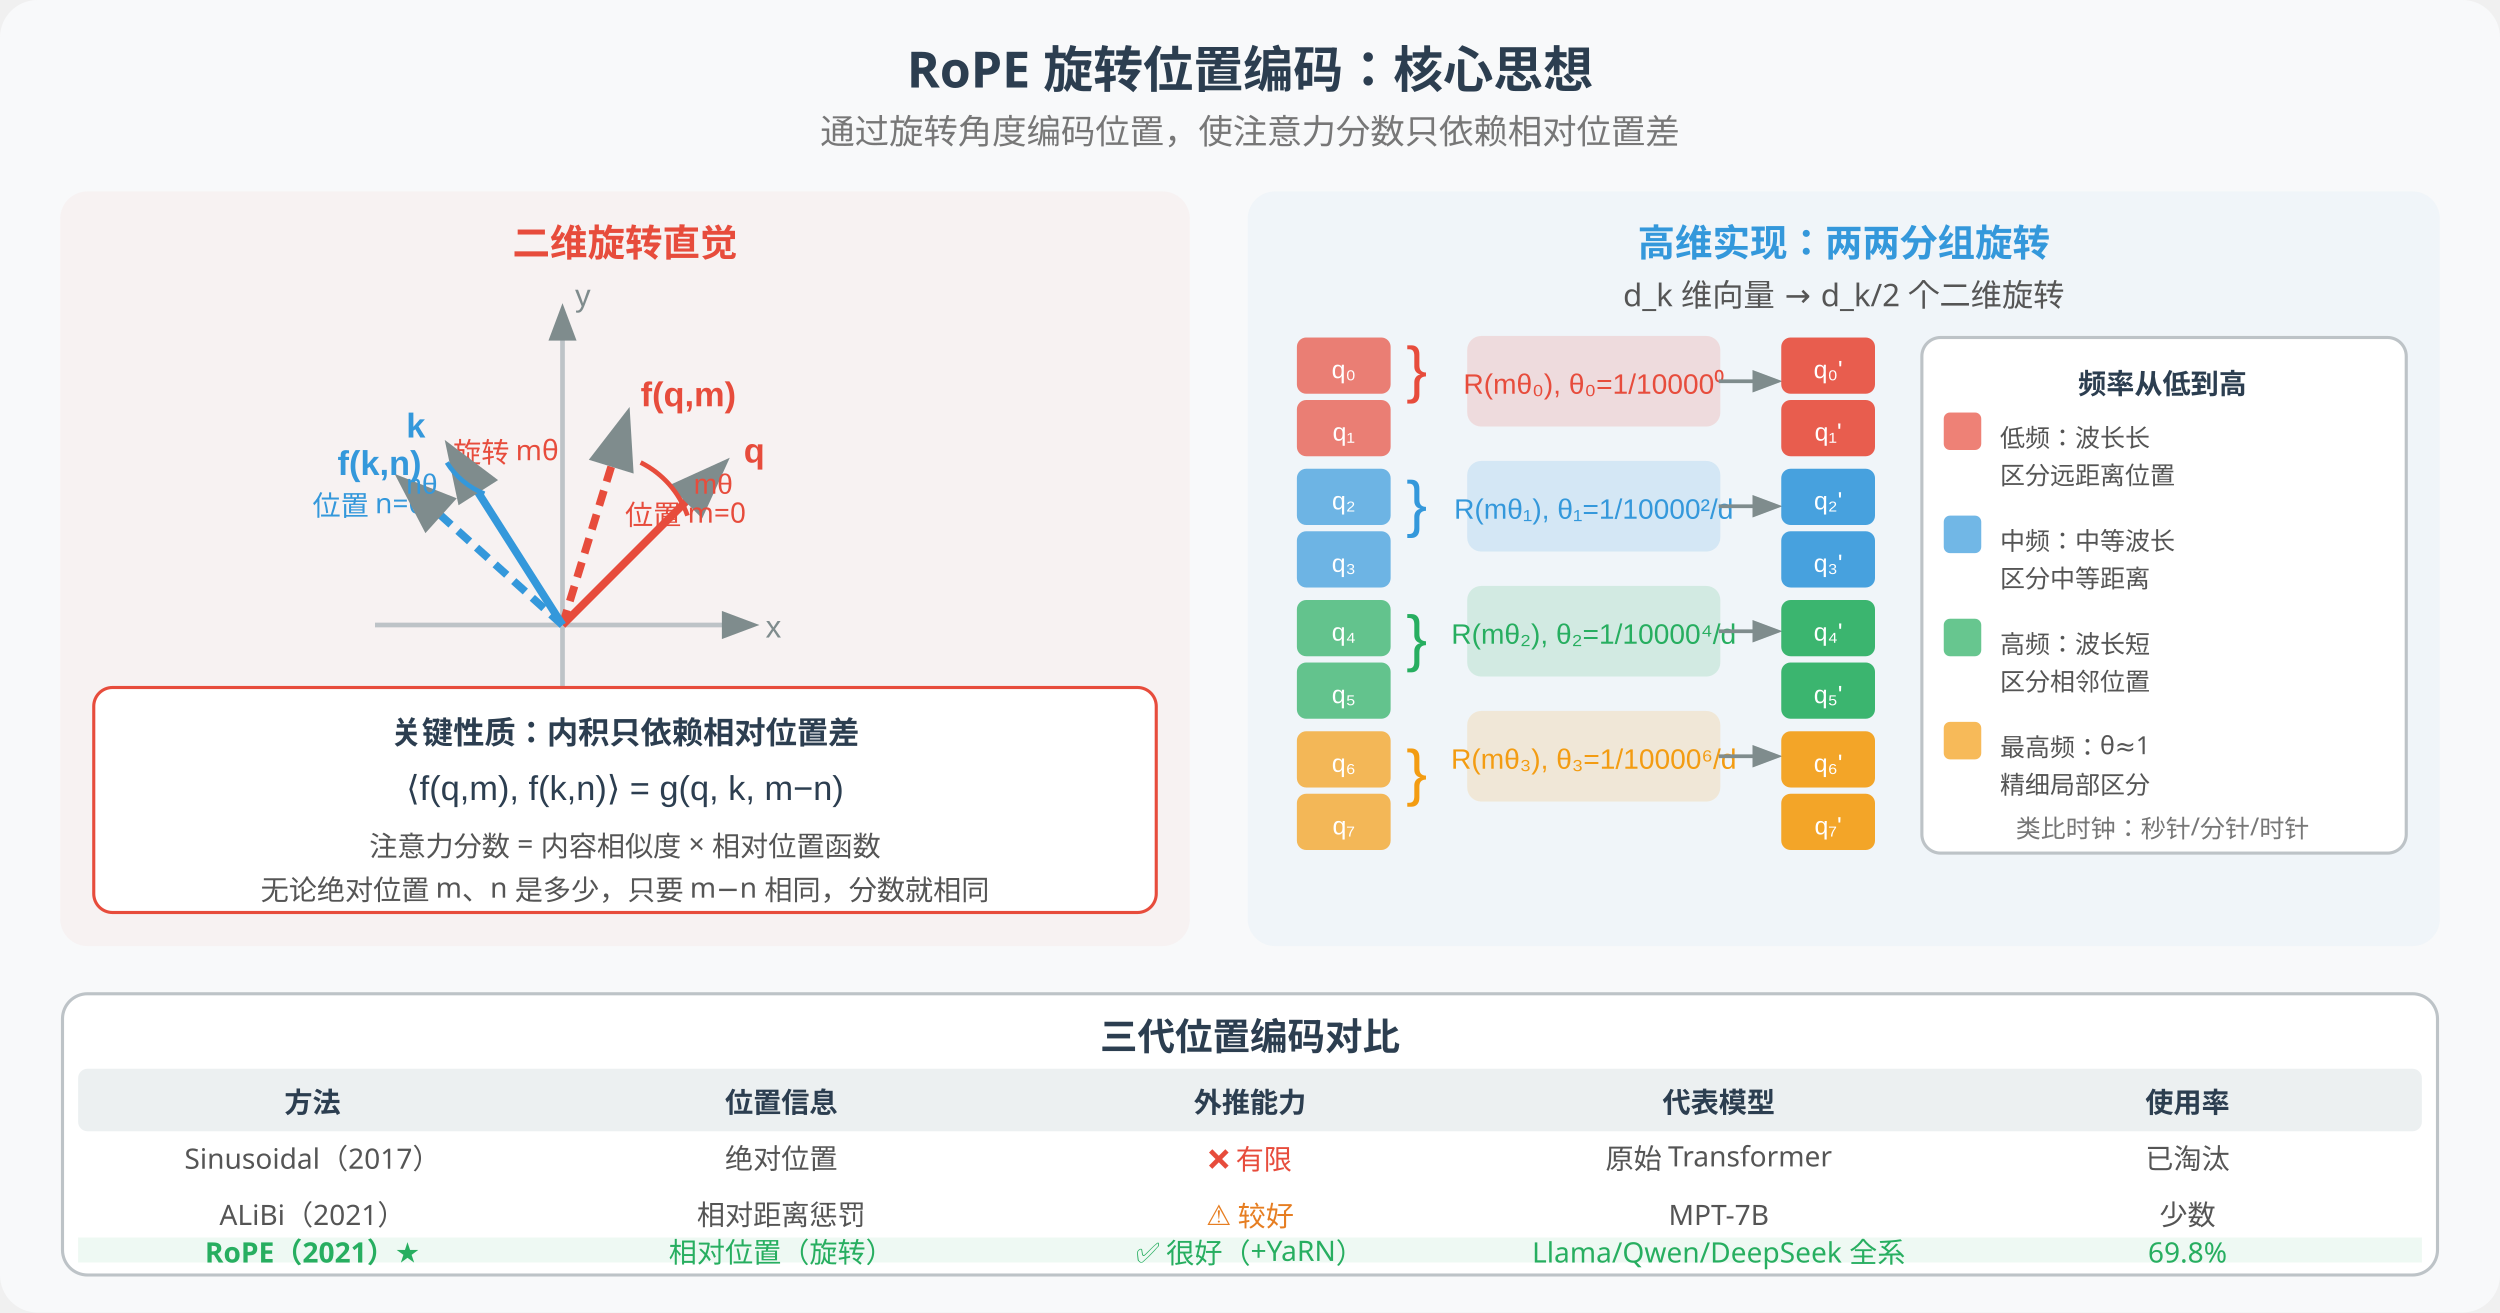
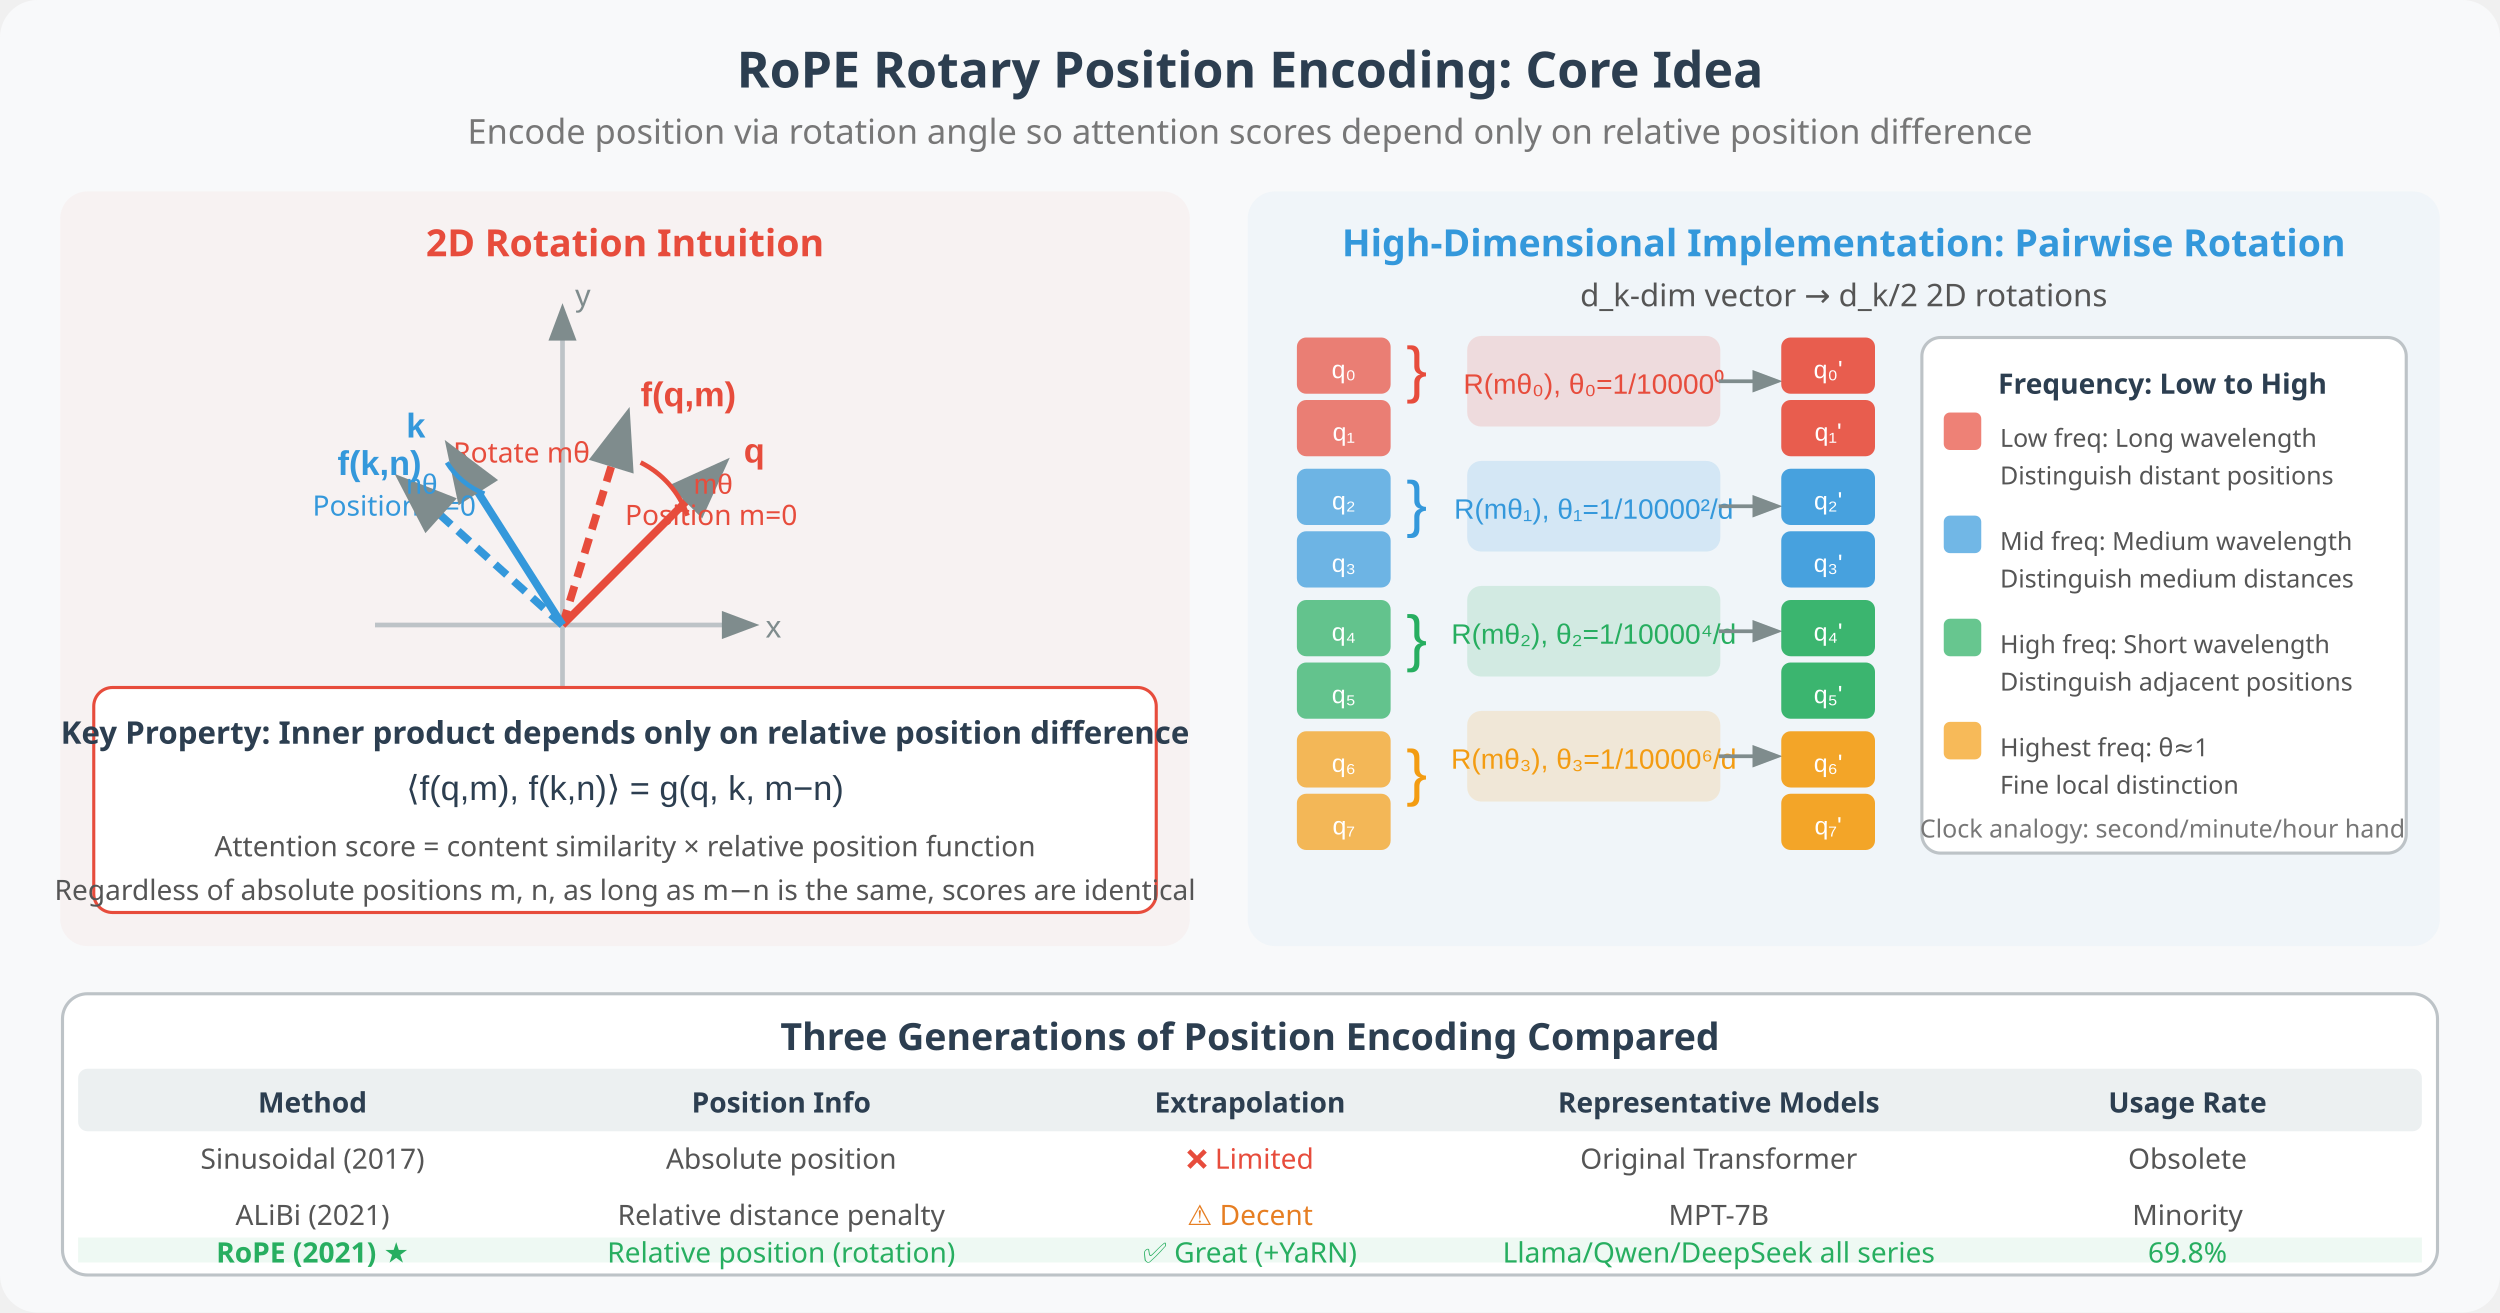
<svg xmlns="http://www.w3.org/2000/svg" viewBox="0 0 800 420" width="800" height="420">
  <defs>
    <marker id="arr-rope" markerWidth="8" markerHeight="8" refX="6" refY="3" orient="auto">
      <path d="M0,0 L0,6 L8,3 z" fill="#7f8c8d" />
    </marker>
  </defs>
  <rect width="800" height="420" fill="#f8f9fa" rx="12" />
-   <text x="400" y="28" text-anchor="middle" font-family="PingFang SC, Microsoft YaHei, sans-serif" font-size="16" font-weight="bold" fill="#2c3e50">RoPE 旋转位置编码：核心思想</text>
-   <text x="400" y="46" text-anchor="middle" font-family="PingFang SC, Microsoft YaHei, sans-serif" font-size="11" fill="#777">通过旋转角度编码位置，使注意力分数只依赖相对位置差</text>
+   <text x="400" y="28" text-anchor="middle" font-family="PingFang SC, Microsoft YaHei, sans-serif" font-size="16" font-weight="bold" fill="#2c3e50">RoPE Rotary Position Encoding: Core Idea</text>
+   <text x="400" y="46" text-anchor="middle" font-family="PingFang SC, Microsoft YaHei, sans-serif" font-size="11" fill="#777">Encode position via rotation angle so attention scores depend only on relative position difference</text>
  <rect x="20" y="62" width="360" height="240" rx="8" fill="#e74c3c" opacity="0.04" stroke="#e74c3c" stroke-width="1.5" />
-   <text x="200" y="82" text-anchor="middle" font-family="PingFang SC, Microsoft YaHei, sans-serif" font-size="12" font-weight="bold" fill="#e74c3c">二维旋转直觉</text>
+   <text x="200" y="82" text-anchor="middle" font-family="PingFang SC, Microsoft YaHei, sans-serif" font-size="12" font-weight="bold" fill="#e74c3c">2D Rotation Intuition</text>
  <line x1="120" y1="200" x2="240" y2="200" stroke="#bdc3c7" stroke-width="1.5" marker-end="url(#arr-rope)" />
  <line x1="180" y1="260" x2="180" y2="100" stroke="#bdc3c7" stroke-width="1.5" marker-end="url(#arr-rope)" />
  <text x="245" y="204" font-family="Arial, sans-serif" font-size="10" fill="#7f8c8d">x</text>
  <text x="184" y="98" font-family="Arial, sans-serif" font-size="10" fill="#7f8c8d">y</text>
  <line x1="180" y1="200" x2="230" y2="150" stroke="#e74c3c" stroke-width="2.5" marker-end="url(#arr-rope)" />
  <text x="238" y="148" font-family="Arial, sans-serif" font-size="11" font-weight="bold" fill="#e74c3c">q</text>
-   <text x="200" y="168" font-family="PingFang SC, Microsoft YaHei, sans-serif" font-size="9" fill="#e74c3c">位置 m=0</text>
+   <text x="200" y="168" font-family="PingFang SC, Microsoft YaHei, sans-serif" font-size="9" fill="#e74c3c">Position m=0</text>
  <line x1="180" y1="200" x2="200" y2="135" stroke="#e74c3c" stroke-width="2.5" stroke-dasharray="5,3" marker-end="url(#arr-rope)" />
  <text x="205" y="130" font-family="Arial, sans-serif" font-size="11" font-weight="bold" fill="#e74c3c">f(q,m)</text>
-   <text x="145" y="148" font-family="PingFang SC, Microsoft YaHei, sans-serif" font-size="9" fill="#e74c3c">旋转 mθ</text>
+   <text x="145" y="148" font-family="PingFang SC, Microsoft YaHei, sans-serif" font-size="9" fill="#e74c3c">Rotate mθ</text>
  <path d="M 220 165 A 30 30 0 0 0 205 148" fill="none" stroke="#e74c3c" stroke-width="1.5" />
  <text x="222" y="158" font-family="Arial, sans-serif" font-size="9" fill="#e74c3c">mθ</text>
  <line x1="180" y1="200" x2="145" y2="145" stroke="#3498db" stroke-width="2.5" marker-end="url(#arr-rope)" />
  <text x="130" y="140" font-family="Arial, sans-serif" font-size="11" font-weight="bold" fill="#3498db">k</text>
-   <text x="100" y="165" font-family="PingFang SC, Microsoft YaHei, sans-serif" font-size="9" fill="#3498db">位置 n=0</text>
+   <text x="100" y="165" font-family="PingFang SC, Microsoft YaHei, sans-serif" font-size="9" fill="#3498db">Position n=0</text>
  <line x1="180" y1="200" x2="130" y2="155" stroke="#3498db" stroke-width="2.5" stroke-dasharray="5,3" marker-end="url(#arr-rope)" />
  <text x="108" y="152" font-family="Arial, sans-serif" font-size="11" font-weight="bold" fill="#3498db">f(k,n)</text>
  <path d="M 155 158 A 25 25 0 0 1 143 148" fill="none" stroke="#3498db" stroke-width="1.5" />
  <text x="130" y="158" font-family="Arial, sans-serif" font-size="9" fill="#3498db">nθ</text>
  <rect x="30" y="220" width="340" height="72" rx="6" fill="white" stroke="#e74c3c" stroke-width="1" />
-   <text x="200" y="238" text-anchor="middle" font-family="PingFang SC, Microsoft YaHei, sans-serif" font-size="10" font-weight="bold" fill="#2c3e50">关键性质：内积只依赖相对位置差</text>
+   <text x="200" y="238" text-anchor="middle" font-family="PingFang SC, Microsoft YaHei, sans-serif" font-size="10" font-weight="bold" fill="#2c3e50">Key Property: Inner product depends only on relative position difference</text>
  <text x="200" y="256" text-anchor="middle" font-family="Arial, sans-serif" font-size="11" fill="#2c3e50">⟨f(q,m), f(k,n)⟩ = g(q, k, m−n)</text>
-   <text x="200" y="274" text-anchor="middle" font-family="PingFang SC, Microsoft YaHei, sans-serif" font-size="9" fill="#555">注意力分数 = 内容相似度 × 相对位置函数</text>
-   <text x="200" y="288" text-anchor="middle" font-family="PingFang SC, Microsoft YaHei, sans-serif" font-size="9" fill="#555">无论绝对位置 m、n 是多少，只要 m−n 相同，分数就相同</text>
+   <text x="200" y="274" text-anchor="middle" font-family="PingFang SC, Microsoft YaHei, sans-serif" font-size="9" fill="#555">Attention score = content similarity × relative position function</text>
+   <text x="200" y="288" text-anchor="middle" font-family="PingFang SC, Microsoft YaHei, sans-serif" font-size="9" fill="#555">Regardless of absolute positions m, n, as long as m−n is the same, scores are identical</text>
  <rect x="400" y="62" width="380" height="240" rx="8" fill="#3498db" opacity="0.04" stroke="#3498db" stroke-width="1.5" />
-   <text x="590" y="82" text-anchor="middle" font-family="PingFang SC, Microsoft YaHei, sans-serif" font-size="12" font-weight="bold" fill="#3498db">高维实现：两两分组旋转</text>
-   <text x="590" y="98" text-anchor="middle" font-family="PingFang SC, Microsoft YaHei, sans-serif" font-size="10" fill="#555">d_k 维向量 → d_k/2 个二维旋转</text>
+   <text x="590" y="82" text-anchor="middle" font-family="PingFang SC, Microsoft YaHei, sans-serif" font-size="12" font-weight="bold" fill="#3498db">High-Dimensional Implementation: Pairwise Rotation</text>
+   <text x="590" y="98" text-anchor="middle" font-family="PingFang SC, Microsoft YaHei, sans-serif" font-size="10" fill="#555">d_k-dim vector → d_k/2 2D rotations</text>
  <rect x="415" y="108" width="30" height="18" rx="3" fill="#e74c3c" opacity="0.7" />
  <text x="430" y="121" text-anchor="middle" font-family="Arial, sans-serif" font-size="8" fill="white">q₀</text>
  <rect x="415" y="128" width="30" height="18" rx="3" fill="#e74c3c" opacity="0.7" />
  <text x="430" y="141" text-anchor="middle" font-family="Arial, sans-serif" font-size="8" fill="white">q₁</text>
  <rect x="415" y="150" width="30" height="18" rx="3" fill="#3498db" opacity="0.7" />
  <text x="430" y="163" text-anchor="middle" font-family="Arial, sans-serif" font-size="8" fill="white">q₂</text>
  <rect x="415" y="170" width="30" height="18" rx="3" fill="#3498db" opacity="0.7" />
  <text x="430" y="183" text-anchor="middle" font-family="Arial, sans-serif" font-size="8" fill="white">q₃</text>
  <rect x="415" y="192" width="30" height="18" rx="3" fill="#27ae60" opacity="0.7" />
  <text x="430" y="205" text-anchor="middle" font-family="Arial, sans-serif" font-size="8" fill="white">q₄</text>
  <rect x="415" y="212" width="30" height="18" rx="3" fill="#27ae60" opacity="0.7" />
  <text x="430" y="225" text-anchor="middle" font-family="Arial, sans-serif" font-size="8" fill="white">q₅</text>
  <rect x="415" y="234" width="30" height="18" rx="3" fill="#f39c12" opacity="0.7" />
  <text x="430" y="247" text-anchor="middle" font-family="Arial, sans-serif" font-size="8" fill="white">q₆</text>
  <rect x="415" y="254" width="30" height="18" rx="3" fill="#f39c12" opacity="0.7" />
  <text x="430" y="267" text-anchor="middle" font-family="Arial, sans-serif" font-size="8" fill="white">q₇</text>
  <text x="450" y="125" font-family="Arial, sans-serif" font-size="20" fill="#e74c3c">}</text>
  <text x="450" y="168" font-family="Arial, sans-serif" font-size="20" fill="#3498db">}</text>
  <text x="450" y="211" font-family="Arial, sans-serif" font-size="20" fill="#27ae60">}</text>
  <text x="450" y="254" font-family="Arial, sans-serif" font-size="20" fill="#f39c12">}</text>
  <rect x="470" y="108" width="80" height="28" rx="4" fill="#e74c3c" opacity="0.15" stroke="#e74c3c" stroke-width="1" />
  <text x="510" y="126" text-anchor="middle" font-family="Arial, sans-serif" font-size="9" fill="#e74c3c">R(mθ₀), θ₀=1/10000⁰</text>
  <rect x="470" y="148" width="80" height="28" rx="4" fill="#3498db" opacity="0.15" stroke="#3498db" stroke-width="1" />
  <text x="510" y="166" text-anchor="middle" font-family="Arial, sans-serif" font-size="9" fill="#3498db">R(mθ₁), θ₁=1/10000²/d</text>
  <rect x="470" y="188" width="80" height="28" rx="4" fill="#27ae60" opacity="0.15" stroke="#27ae60" stroke-width="1" />
  <text x="510" y="206" text-anchor="middle" font-family="Arial, sans-serif" font-size="9" fill="#27ae60">R(mθ₂), θ₂=1/10000⁴/d</text>
  <rect x="470" y="228" width="80" height="28" rx="4" fill="#f39c12" opacity="0.15" stroke="#f39c12" stroke-width="1" />
  <text x="510" y="246" text-anchor="middle" font-family="Arial, sans-serif" font-size="9" fill="#f39c12">R(mθ₃), θ₃=1/10000⁶/d</text>
  <line x1="550" y1="122" x2="568" y2="122" stroke="#7f8c8d" stroke-width="1.2" marker-end="url(#arr-rope)" />
  <line x1="550" y1="162" x2="568" y2="162" stroke="#7f8c8d" stroke-width="1.2" marker-end="url(#arr-rope)" />
  <line x1="550" y1="202" x2="568" y2="202" stroke="#7f8c8d" stroke-width="1.2" marker-end="url(#arr-rope)" />
  <line x1="550" y1="242" x2="568" y2="242" stroke="#7f8c8d" stroke-width="1.2" marker-end="url(#arr-rope)" />
  <rect x="570" y="108" width="30" height="18" rx="3" fill="#e74c3c" opacity="0.9" />
  <text x="585" y="121" text-anchor="middle" font-family="Arial, sans-serif" font-size="8" fill="white">q₀'</text>
  <rect x="570" y="128" width="30" height="18" rx="3" fill="#e74c3c" opacity="0.9" />
  <text x="585" y="141" text-anchor="middle" font-family="Arial, sans-serif" font-size="8" fill="white">q₁'</text>
  <rect x="570" y="150" width="30" height="18" rx="3" fill="#3498db" opacity="0.9" />
  <text x="585" y="163" text-anchor="middle" font-family="Arial, sans-serif" font-size="8" fill="white">q₂'</text>
  <rect x="570" y="170" width="30" height="18" rx="3" fill="#3498db" opacity="0.9" />
  <text x="585" y="183" text-anchor="middle" font-family="Arial, sans-serif" font-size="8" fill="white">q₃'</text>
  <rect x="570" y="192" width="30" height="18" rx="3" fill="#27ae60" opacity="0.9" />
  <text x="585" y="205" text-anchor="middle" font-family="Arial, sans-serif" font-size="8" fill="white">q₄'</text>
  <rect x="570" y="212" width="30" height="18" rx="3" fill="#27ae60" opacity="0.9" />
  <text x="585" y="225" text-anchor="middle" font-family="Arial, sans-serif" font-size="8" fill="white">q₅'</text>
  <rect x="570" y="234" width="30" height="18" rx="3" fill="#f39c12" opacity="0.9" />
  <text x="585" y="247" text-anchor="middle" font-family="Arial, sans-serif" font-size="8" fill="white">q₆'</text>
  <rect x="570" y="254" width="30" height="18" rx="3" fill="#f39c12" opacity="0.9" />
  <text x="585" y="267" text-anchor="middle" font-family="Arial, sans-serif" font-size="8" fill="white">q₇'</text>
  <rect x="615" y="108" width="155" height="165" rx="6" fill="white" stroke="#bdc3c7" stroke-width="1" />
-   <text x="692" y="126" text-anchor="middle" font-family="PingFang SC, Microsoft YaHei, sans-serif" font-size="9" font-weight="bold" fill="#2c3e50">频率从低到高</text>
+   <text x="692" y="126" text-anchor="middle" font-family="PingFang SC, Microsoft YaHei, sans-serif" font-size="9" font-weight="bold" fill="#2c3e50">Frequency: Low to High</text>
  <rect x="622" y="132" width="12" height="12" rx="2" fill="#e74c3c" opacity="0.7" />
-   <text x="640" y="143" font-family="PingFang SC, Microsoft YaHei, sans-serif" font-size="8" fill="#555">低频：波长长</text>
-   <text x="640" y="155" font-family="PingFang SC, Microsoft YaHei, sans-serif" font-size="8" fill="#555">区分远距离位置</text>
+   <text x="640" y="143" font-family="PingFang SC, Microsoft YaHei, sans-serif" font-size="8" fill="#555">Low freq: Long wavelength</text>
+   <text x="640" y="155" font-family="PingFang SC, Microsoft YaHei, sans-serif" font-size="8" fill="#555">Distinguish distant positions</text>
  <rect x="622" y="165" width="12" height="12" rx="2" fill="#3498db" opacity="0.7" />
-   <text x="640" y="176" font-family="PingFang SC, Microsoft YaHei, sans-serif" font-size="8" fill="#555">中频：中等波长</text>
-   <text x="640" y="188" font-family="PingFang SC, Microsoft YaHei, sans-serif" font-size="8" fill="#555">区分中等距离</text>
+   <text x="640" y="176" font-family="PingFang SC, Microsoft YaHei, sans-serif" font-size="8" fill="#555">Mid freq: Medium wavelength</text>
+   <text x="640" y="188" font-family="PingFang SC, Microsoft YaHei, sans-serif" font-size="8" fill="#555">Distinguish medium distances</text>
  <rect x="622" y="198" width="12" height="12" rx="2" fill="#27ae60" opacity="0.7" />
-   <text x="640" y="209" font-family="PingFang SC, Microsoft YaHei, sans-serif" font-size="8" fill="#555">高频：波长短</text>
-   <text x="640" y="221" font-family="PingFang SC, Microsoft YaHei, sans-serif" font-size="8" fill="#555">区分相邻位置</text>
+   <text x="640" y="209" font-family="PingFang SC, Microsoft YaHei, sans-serif" font-size="8" fill="#555">High freq: Short wavelength</text>
+   <text x="640" y="221" font-family="PingFang SC, Microsoft YaHei, sans-serif" font-size="8" fill="#555">Distinguish adjacent positions</text>
  <rect x="622" y="231" width="12" height="12" rx="2" fill="#f39c12" opacity="0.7" />
-   <text x="640" y="242" font-family="PingFang SC, Microsoft YaHei, sans-serif" font-size="8" fill="#555">最高频：θ≈1</text>
-   <text x="640" y="254" font-family="PingFang SC, Microsoft YaHei, sans-serif" font-size="8" fill="#555">精细局部区分</text>
-   <text x="692" y="268" text-anchor="middle" font-family="PingFang SC, Microsoft YaHei, sans-serif" font-size="8" fill="#777">类比时钟：秒针/分针/时针</text>
+   <text x="640" y="242" font-family="PingFang SC, Microsoft YaHei, sans-serif" font-size="8" fill="#555">Highest freq: θ≈1</text>
+   <text x="640" y="254" font-family="PingFang SC, Microsoft YaHei, sans-serif" font-size="8" fill="#555">Fine local distinction</text>
+   <text x="692" y="268" text-anchor="middle" font-family="PingFang SC, Microsoft YaHei, sans-serif" font-size="8" fill="#777">Clock analogy: second/minute/hour hand</text>
  <rect x="20" y="318" width="760" height="90" rx="8" fill="white" stroke="#bdc3c7" stroke-width="1" />
-   <text x="400" y="336" text-anchor="middle" font-family="PingFang SC, Microsoft YaHei, sans-serif" font-size="12" font-weight="bold" fill="#2c3e50">三代位置编码对比</text>
+   <text x="400" y="336" text-anchor="middle" font-family="PingFang SC, Microsoft YaHei, sans-serif" font-size="12" font-weight="bold" fill="#2c3e50">Three Generations of Position Encoding Compared</text>
  <rect x="25" y="342" width="750" height="20" rx="3" fill="#ecf0f1" />
-   <text x="100" y="356" text-anchor="middle" font-family="PingFang SC, Microsoft YaHei, sans-serif" font-size="9" font-weight="bold" fill="#2c3e50">方法</text>
-   <text x="250" y="356" text-anchor="middle" font-family="PingFang SC, Microsoft YaHei, sans-serif" font-size="9" font-weight="bold" fill="#2c3e50">位置信息</text>
-   <text x="400" y="356" text-anchor="middle" font-family="PingFang SC, Microsoft YaHei, sans-serif" font-size="9" font-weight="bold" fill="#2c3e50">外推能力</text>
-   <text x="550" y="356" text-anchor="middle" font-family="PingFang SC, Microsoft YaHei, sans-serif" font-size="9" font-weight="bold" fill="#2c3e50">代表模型</text>
-   <text x="700" y="356" text-anchor="middle" font-family="PingFang SC, Microsoft YaHei, sans-serif" font-size="9" font-weight="bold" fill="#2c3e50">使用率</text>
-   <text x="100" y="374" text-anchor="middle" font-family="PingFang SC, Microsoft YaHei, sans-serif" font-size="9" fill="#555">Sinusoidal（2017）</text>
-   <text x="250" y="374" text-anchor="middle" font-family="PingFang SC, Microsoft YaHei, sans-serif" font-size="9" fill="#555">绝对位置</text>
-   <text x="400" y="374" text-anchor="middle" font-family="PingFang SC, Microsoft YaHei, sans-serif" font-size="9" fill="#e74c3c">❌ 有限</text>
-   <text x="550" y="374" text-anchor="middle" font-family="PingFang SC, Microsoft YaHei, sans-serif" font-size="9" fill="#555">原始 Transformer</text>
-   <text x="700" y="374" text-anchor="middle" font-family="PingFang SC, Microsoft YaHei, sans-serif" font-size="9" fill="#555">已淘汰</text>
-   <text x="100" y="392" text-anchor="middle" font-family="PingFang SC, Microsoft YaHei, sans-serif" font-size="9" fill="#555">ALiBi（2021）</text>
-   <text x="250" y="392" text-anchor="middle" font-family="PingFang SC, Microsoft YaHei, sans-serif" font-size="9" fill="#555">相对距离惩罚</text>
-   <text x="400" y="392" text-anchor="middle" font-family="PingFang SC, Microsoft YaHei, sans-serif" font-size="9" fill="#e67e22">⚠️ 较好</text>
+   <text x="100" y="356" text-anchor="middle" font-family="PingFang SC, Microsoft YaHei, sans-serif" font-size="9" font-weight="bold" fill="#2c3e50">Method</text>
+   <text x="250" y="356" text-anchor="middle" font-family="PingFang SC, Microsoft YaHei, sans-serif" font-size="9" font-weight="bold" fill="#2c3e50">Position Info</text>
+   <text x="400" y="356" text-anchor="middle" font-family="PingFang SC, Microsoft YaHei, sans-serif" font-size="9" font-weight="bold" fill="#2c3e50">Extrapolation</text>
+   <text x="550" y="356" text-anchor="middle" font-family="PingFang SC, Microsoft YaHei, sans-serif" font-size="9" font-weight="bold" fill="#2c3e50">Representative Models</text>
+   <text x="700" y="356" text-anchor="middle" font-family="PingFang SC, Microsoft YaHei, sans-serif" font-size="9" font-weight="bold" fill="#2c3e50">Usage Rate</text>
+   <text x="100" y="374" text-anchor="middle" font-family="PingFang SC, Microsoft YaHei, sans-serif" font-size="9" fill="#555">Sinusoidal (2017)</text>
+   <text x="250" y="374" text-anchor="middle" font-family="PingFang SC, Microsoft YaHei, sans-serif" font-size="9" fill="#555">Absolute position</text>
+   <text x="400" y="374" text-anchor="middle" font-family="PingFang SC, Microsoft YaHei, sans-serif" font-size="9" fill="#e74c3c">❌ Limited</text>
+   <text x="550" y="374" text-anchor="middle" font-family="PingFang SC, Microsoft YaHei, sans-serif" font-size="9" fill="#555">Original Transformer</text>
+   <text x="700" y="374" text-anchor="middle" font-family="PingFang SC, Microsoft YaHei, sans-serif" font-size="9" fill="#555">Obsolete</text>
+   <text x="100" y="392" text-anchor="middle" font-family="PingFang SC, Microsoft YaHei, sans-serif" font-size="9" fill="#555">ALiBi (2021)</text>
+   <text x="250" y="392" text-anchor="middle" font-family="PingFang SC, Microsoft YaHei, sans-serif" font-size="9" fill="#555">Relative distance penalty</text>
+   <text x="400" y="392" text-anchor="middle" font-family="PingFang SC, Microsoft YaHei, sans-serif" font-size="9" fill="#e67e22">⚠️ Decent</text>
  <text x="550" y="392" text-anchor="middle" font-family="PingFang SC, Microsoft YaHei, sans-serif" font-size="9" fill="#555">MPT-7B</text>
-   <text x="700" y="392" text-anchor="middle" font-family="PingFang SC, Microsoft YaHei, sans-serif" font-size="9" fill="#555">少数</text>
+   <text x="700" y="392" text-anchor="middle" font-family="PingFang SC, Microsoft YaHei, sans-serif" font-size="9" fill="#555">Minority</text>
  <rect x="25" y="396" width="750" height="8" rx="0" fill="#27ae60" opacity="0.08" />
-   <text x="100" y="404" text-anchor="middle" font-family="PingFang SC, Microsoft YaHei, sans-serif" font-size="9" font-weight="bold" fill="#27ae60">RoPE（2021）★</text>
-   <text x="250" y="404" text-anchor="middle" font-family="PingFang SC, Microsoft YaHei, sans-serif" font-size="9" fill="#27ae60">相对位置（旋转）</text>
-   <text x="400" y="404" text-anchor="middle" font-family="PingFang SC, Microsoft YaHei, sans-serif" font-size="9" fill="#27ae60">✅ 很好（+YaRN）</text>
-   <text x="550" y="404" text-anchor="middle" font-family="PingFang SC, Microsoft YaHei, sans-serif" font-size="9" fill="#27ae60">Llama/Qwen/DeepSeek 全系</text>
+   <text x="100" y="404" text-anchor="middle" font-family="PingFang SC, Microsoft YaHei, sans-serif" font-size="9" font-weight="bold" fill="#27ae60">RoPE (2021) ★</text>
+   <text x="250" y="404" text-anchor="middle" font-family="PingFang SC, Microsoft YaHei, sans-serif" font-size="9" fill="#27ae60">Relative position (rotation)</text>
+   <text x="400" y="404" text-anchor="middle" font-family="PingFang SC, Microsoft YaHei, sans-serif" font-size="9" fill="#27ae60">✅ Great (+YaRN)</text>
+   <text x="550" y="404" text-anchor="middle" font-family="PingFang SC, Microsoft YaHei, sans-serif" font-size="9" fill="#27ae60">Llama/Qwen/DeepSeek all series</text>
  <text x="700" y="404" text-anchor="middle" font-family="PingFang SC, Microsoft YaHei, sans-serif" font-size="9" fill="#27ae60">69.8%</text>
</svg>
